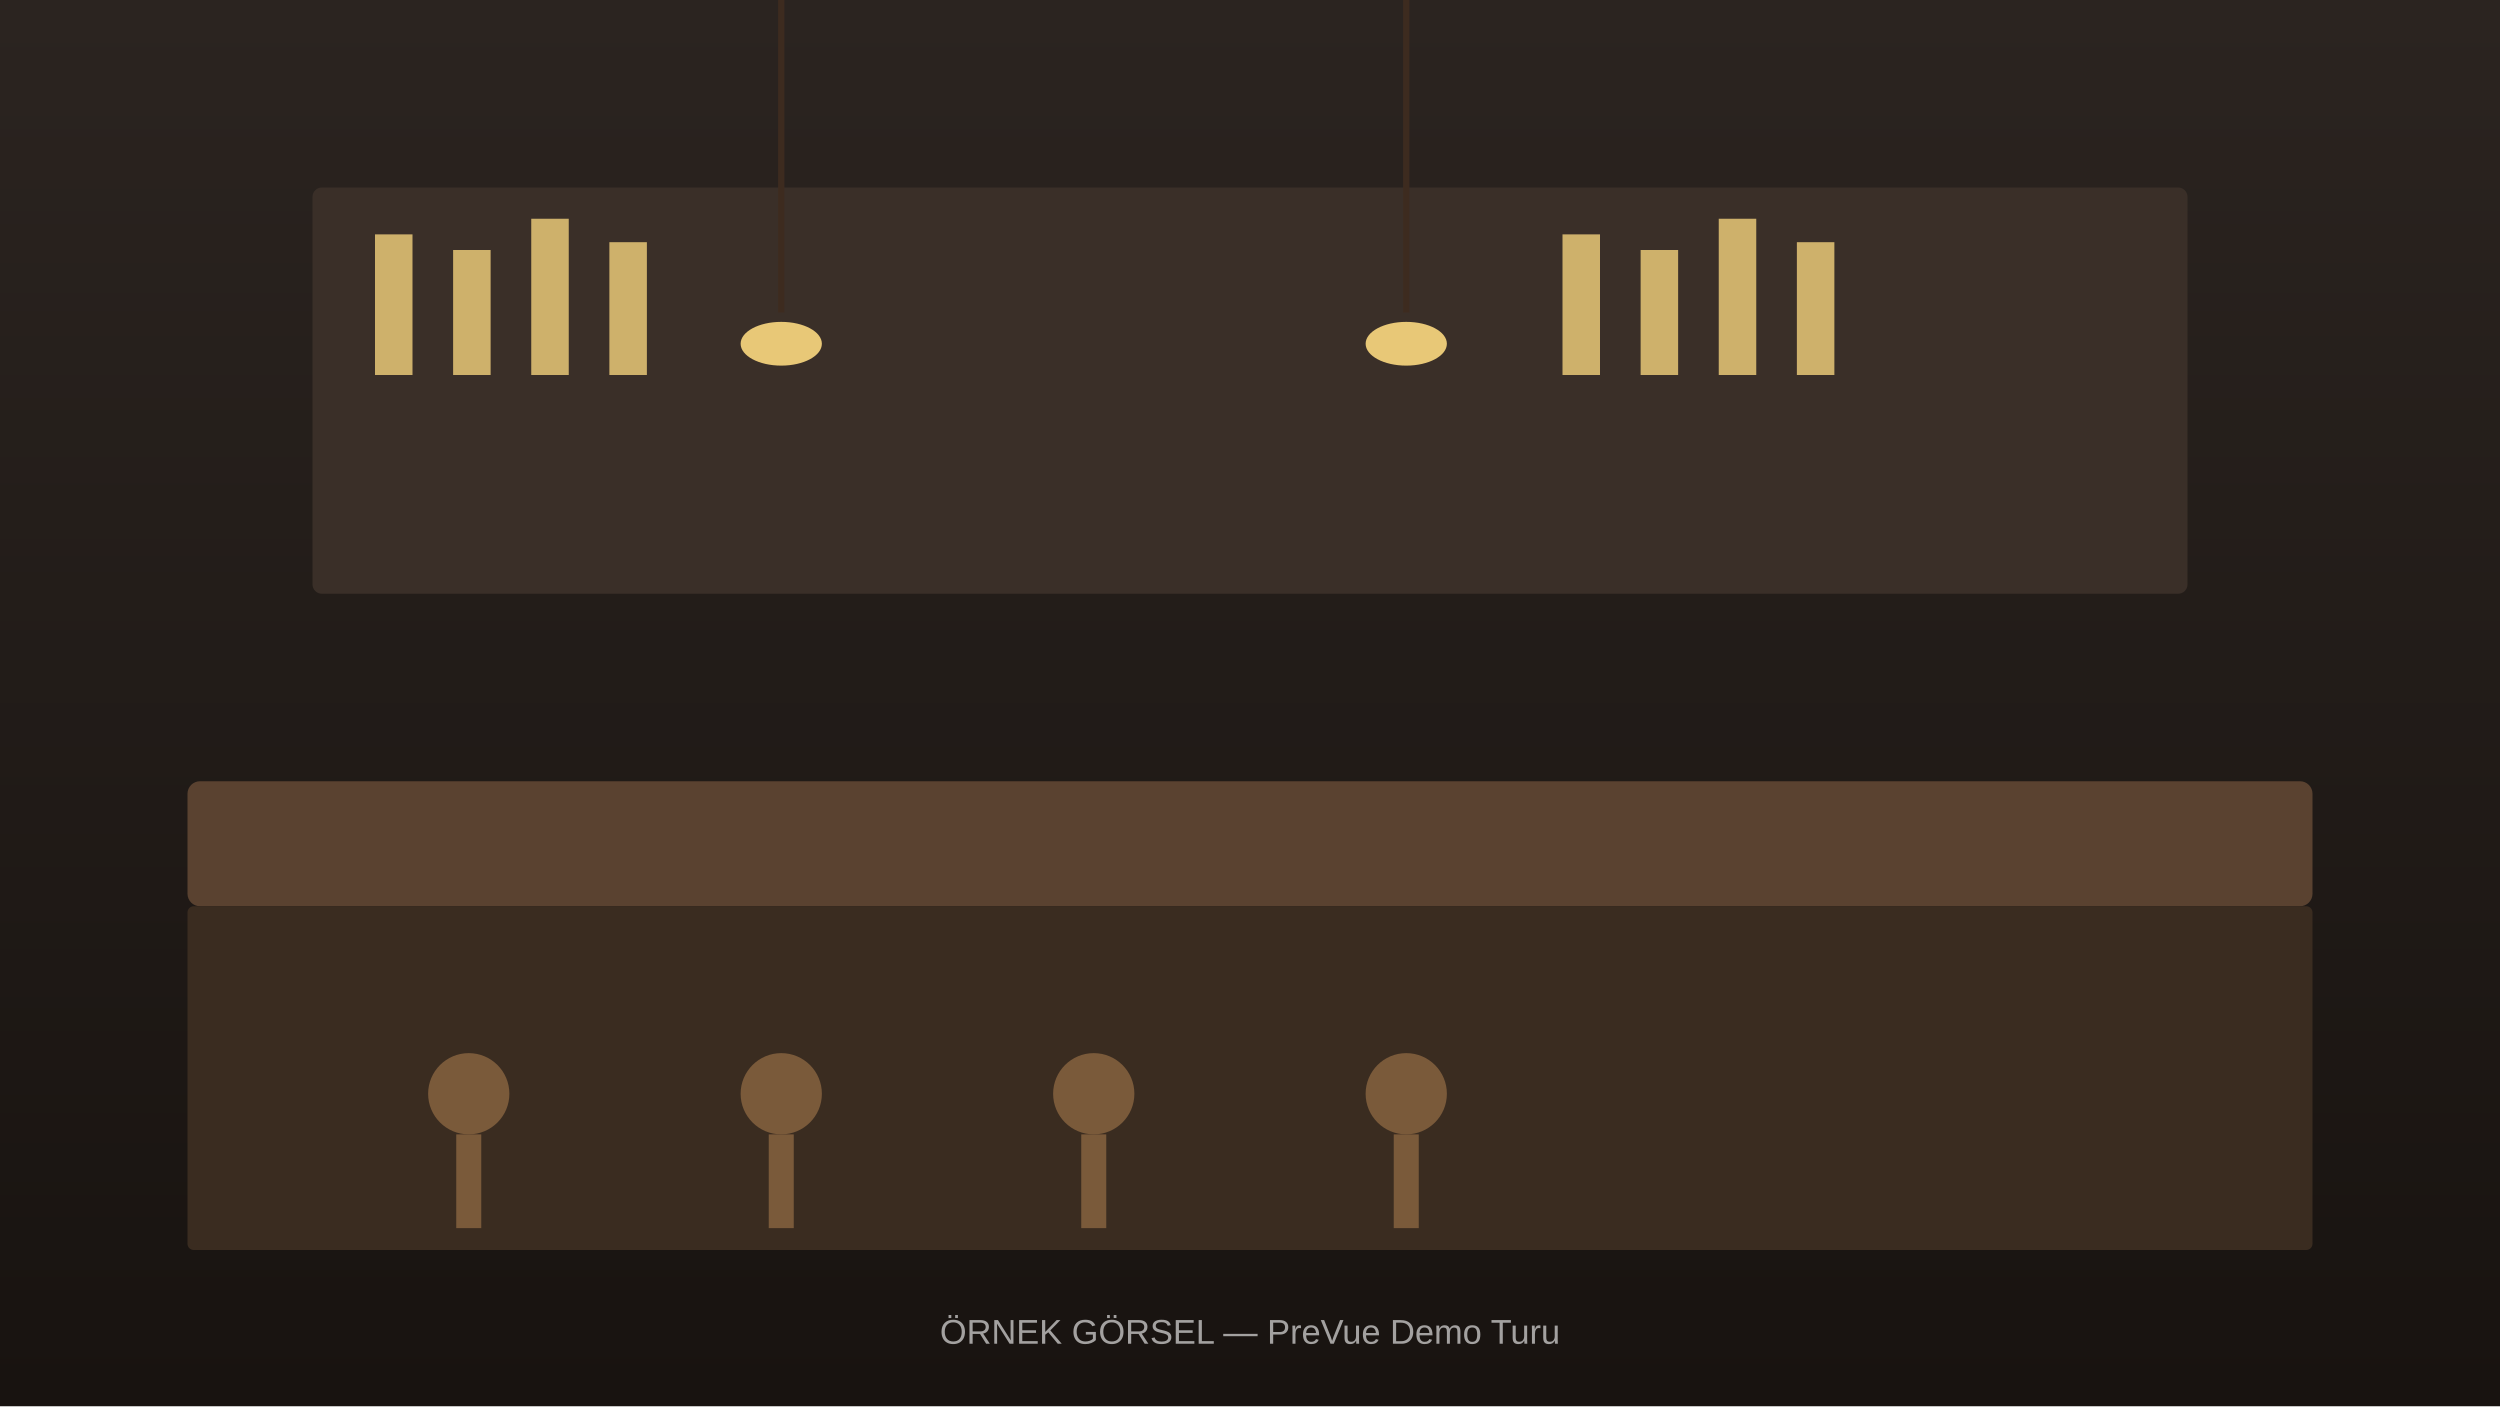
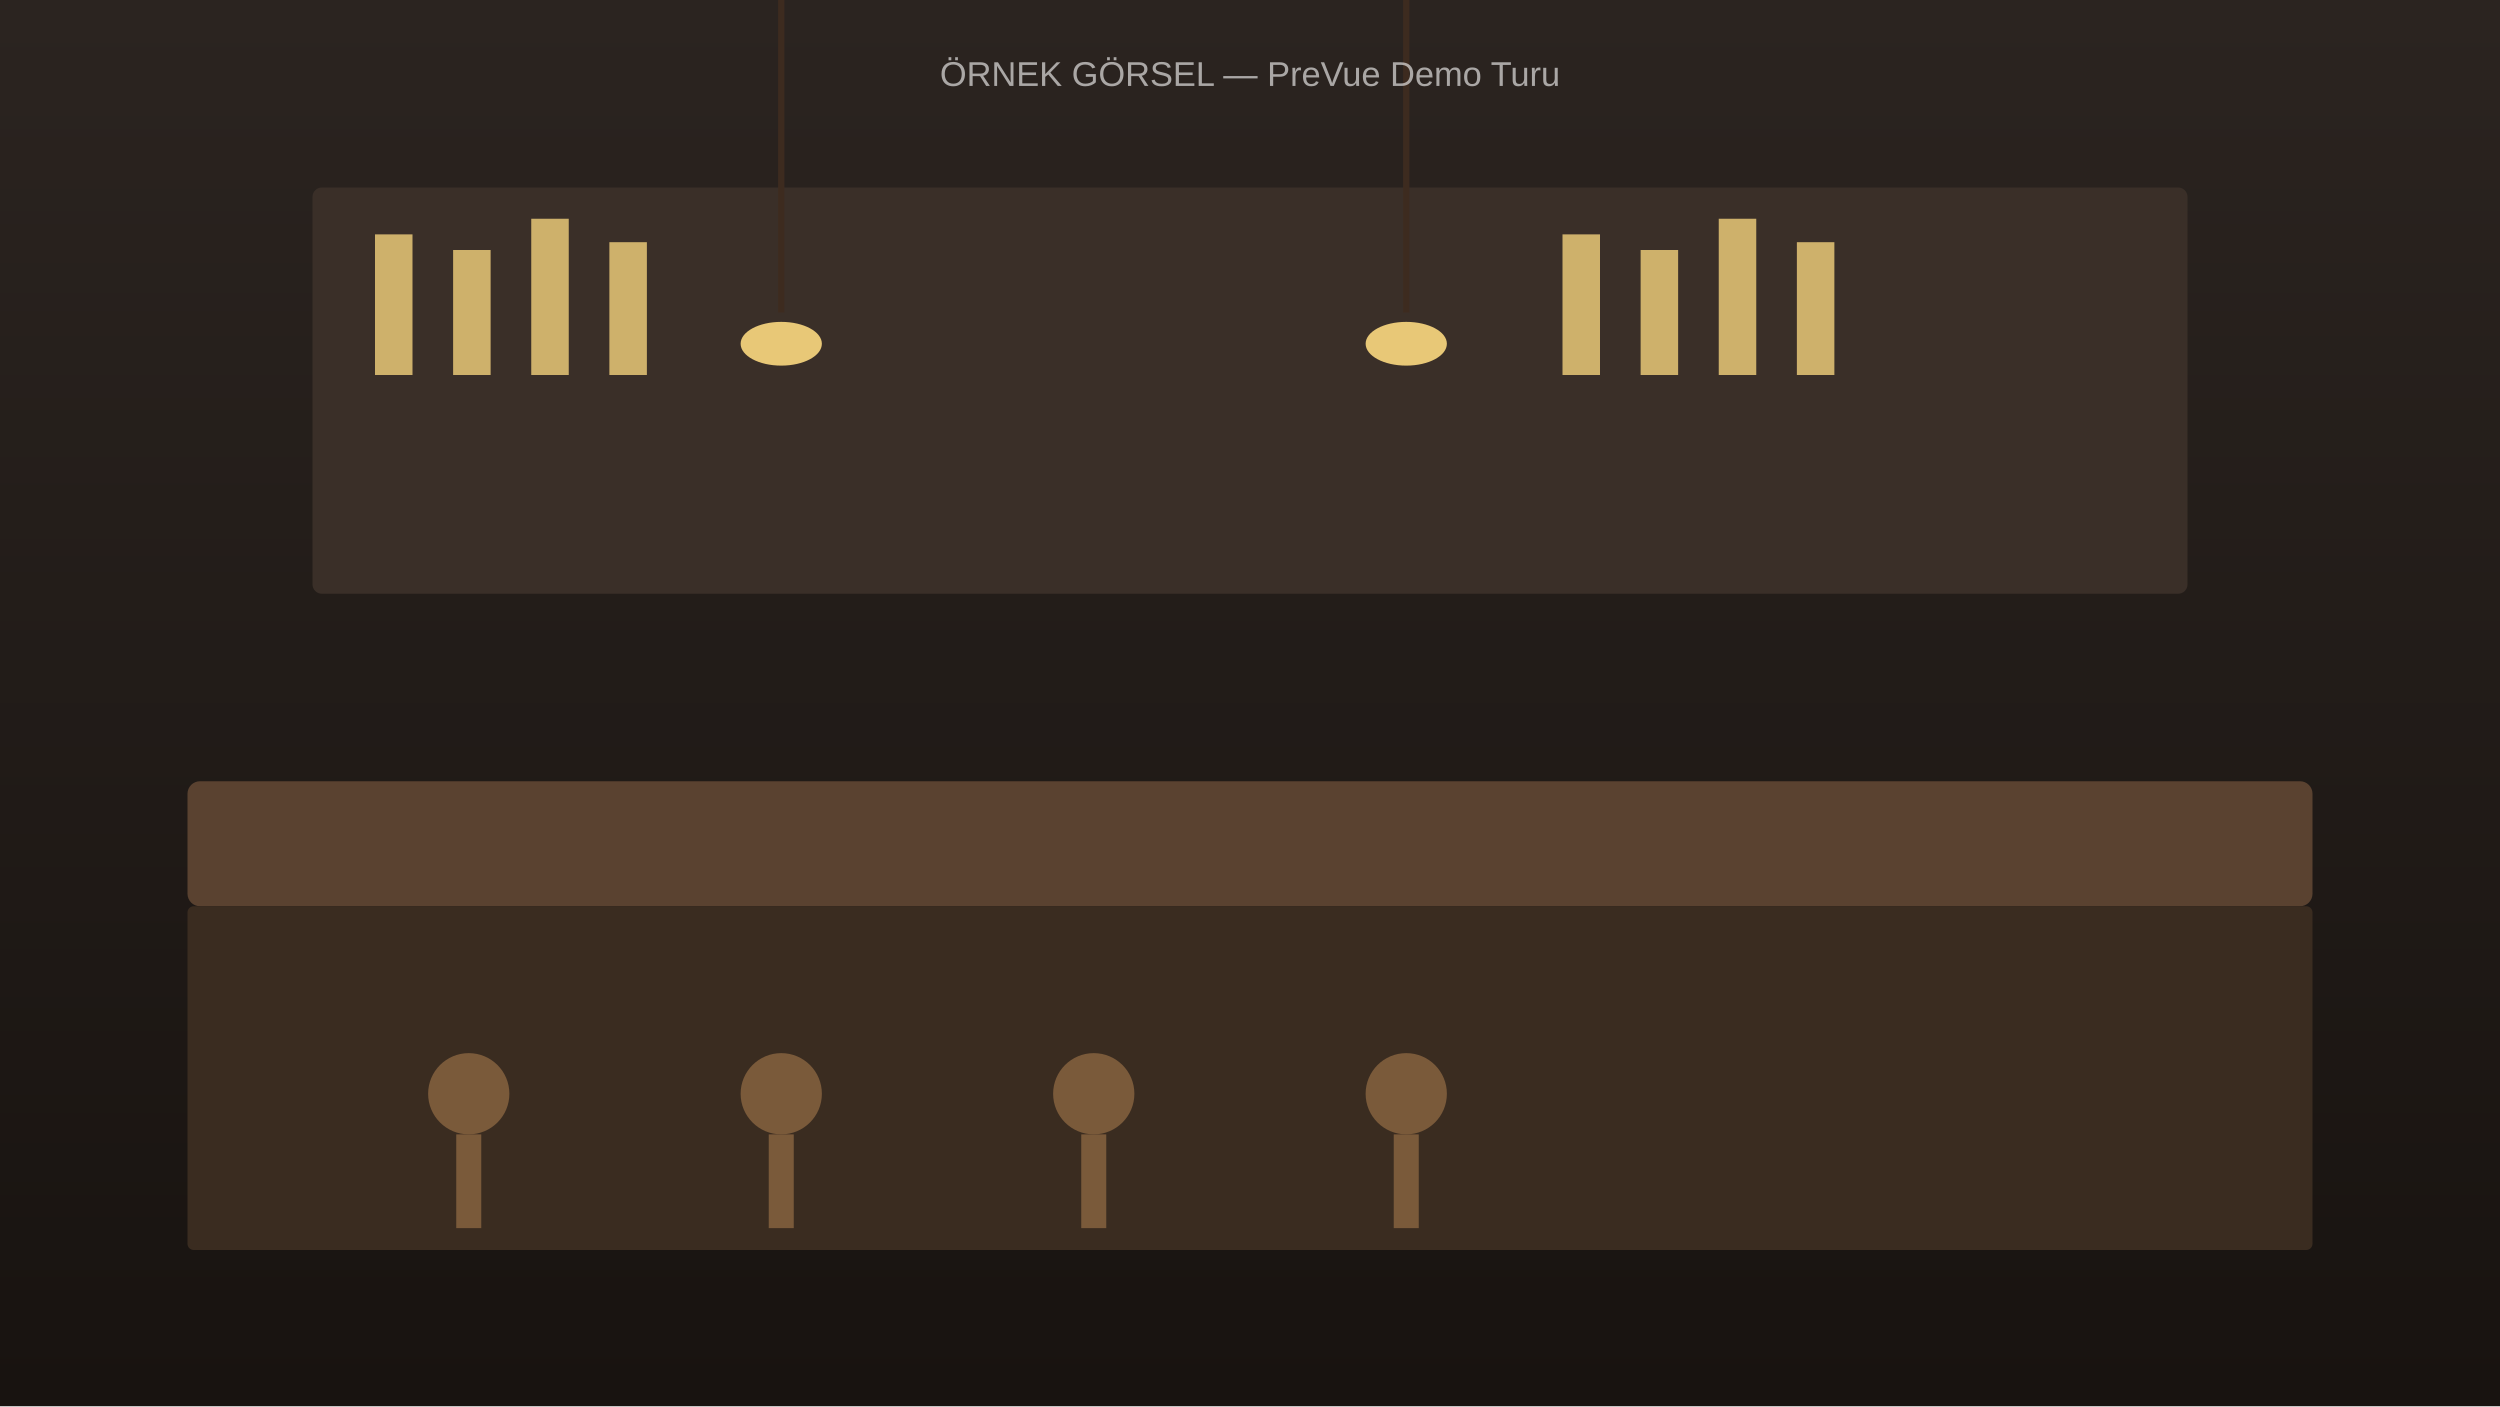
<svg xmlns="http://www.w3.org/2000/svg" viewBox="0 0 1600 900" width="1600" height="900">
  <defs>
    <linearGradient id="wallG4" x1="0" y1="0" x2="0" y2="1">
      <stop offset="0" stop-color="#2b2420" />
      <stop offset="1" stop-color="#181310" />
    </linearGradient>
  </defs>
  <rect width="1600" height="900" fill="url(#wallG4)" />
  <rect x="200" y="120" width="1200" height="260" rx="6" fill="#3a2f28" />
  <g fill="#e8c877" opacity="0.85">
    <rect x="240" y="150" width="24" height="90" />
    <rect x="290" y="160" width="24" height="80" />
    <rect x="340" y="140" width="24" height="100" />
    <rect x="390" y="155" width="24" height="85" />
    <rect x="1000" y="150" width="24" height="90" />
    <rect x="1050" y="160" width="24" height="80" />
    <rect x="1100" y="140" width="24" height="100" />
    <rect x="1150" y="155" width="24" height="85" />
  </g>
  <rect x="120" y="500" width="1360" height="80" rx="8" fill="#5a4230" />
  <rect x="120" y="580" width="1360" height="220" rx="4" fill="#3a2c20" />
  <g fill="#7a5a3a">
    <circle cx="300" cy="700" r="26" />
    <rect x="292" y="726" width="16" height="60" />
    <circle cx="500" cy="700" r="26" />
    <rect x="492" y="726" width="16" height="60" />
    <circle cx="700" cy="700" r="26" />
    <rect x="692" y="726" width="16" height="60" />
    <circle cx="900" cy="700" r="26" />
    <rect x="892" y="726" width="16" height="60" />
  </g>
  <line x1="500" y1="0" x2="500" y2="200" stroke="#3d2b1f" stroke-width="4" />
  <ellipse cx="500" cy="220" rx="26" ry="14" fill="#e8c877" />
  <line x1="900" y1="0" x2="900" y2="200" stroke="#3d2b1f" stroke-width="4" />
  <ellipse cx="900" cy="220" rx="26" ry="14" fill="#e8c877" />
-   <text x="800" y="860" font-family="Arial" font-size="22" fill="#ffffff99" text-anchor="middle">ÖRNEK GÖRSEL — PreVue Demo Turu</text>
+   <text x="800" y="55" font-family="Arial" font-size="22" fill="#ffffff99" text-anchor="middle">ÖRNEK GÖRSEL — PreVue Demo Turu</text>
</svg>
